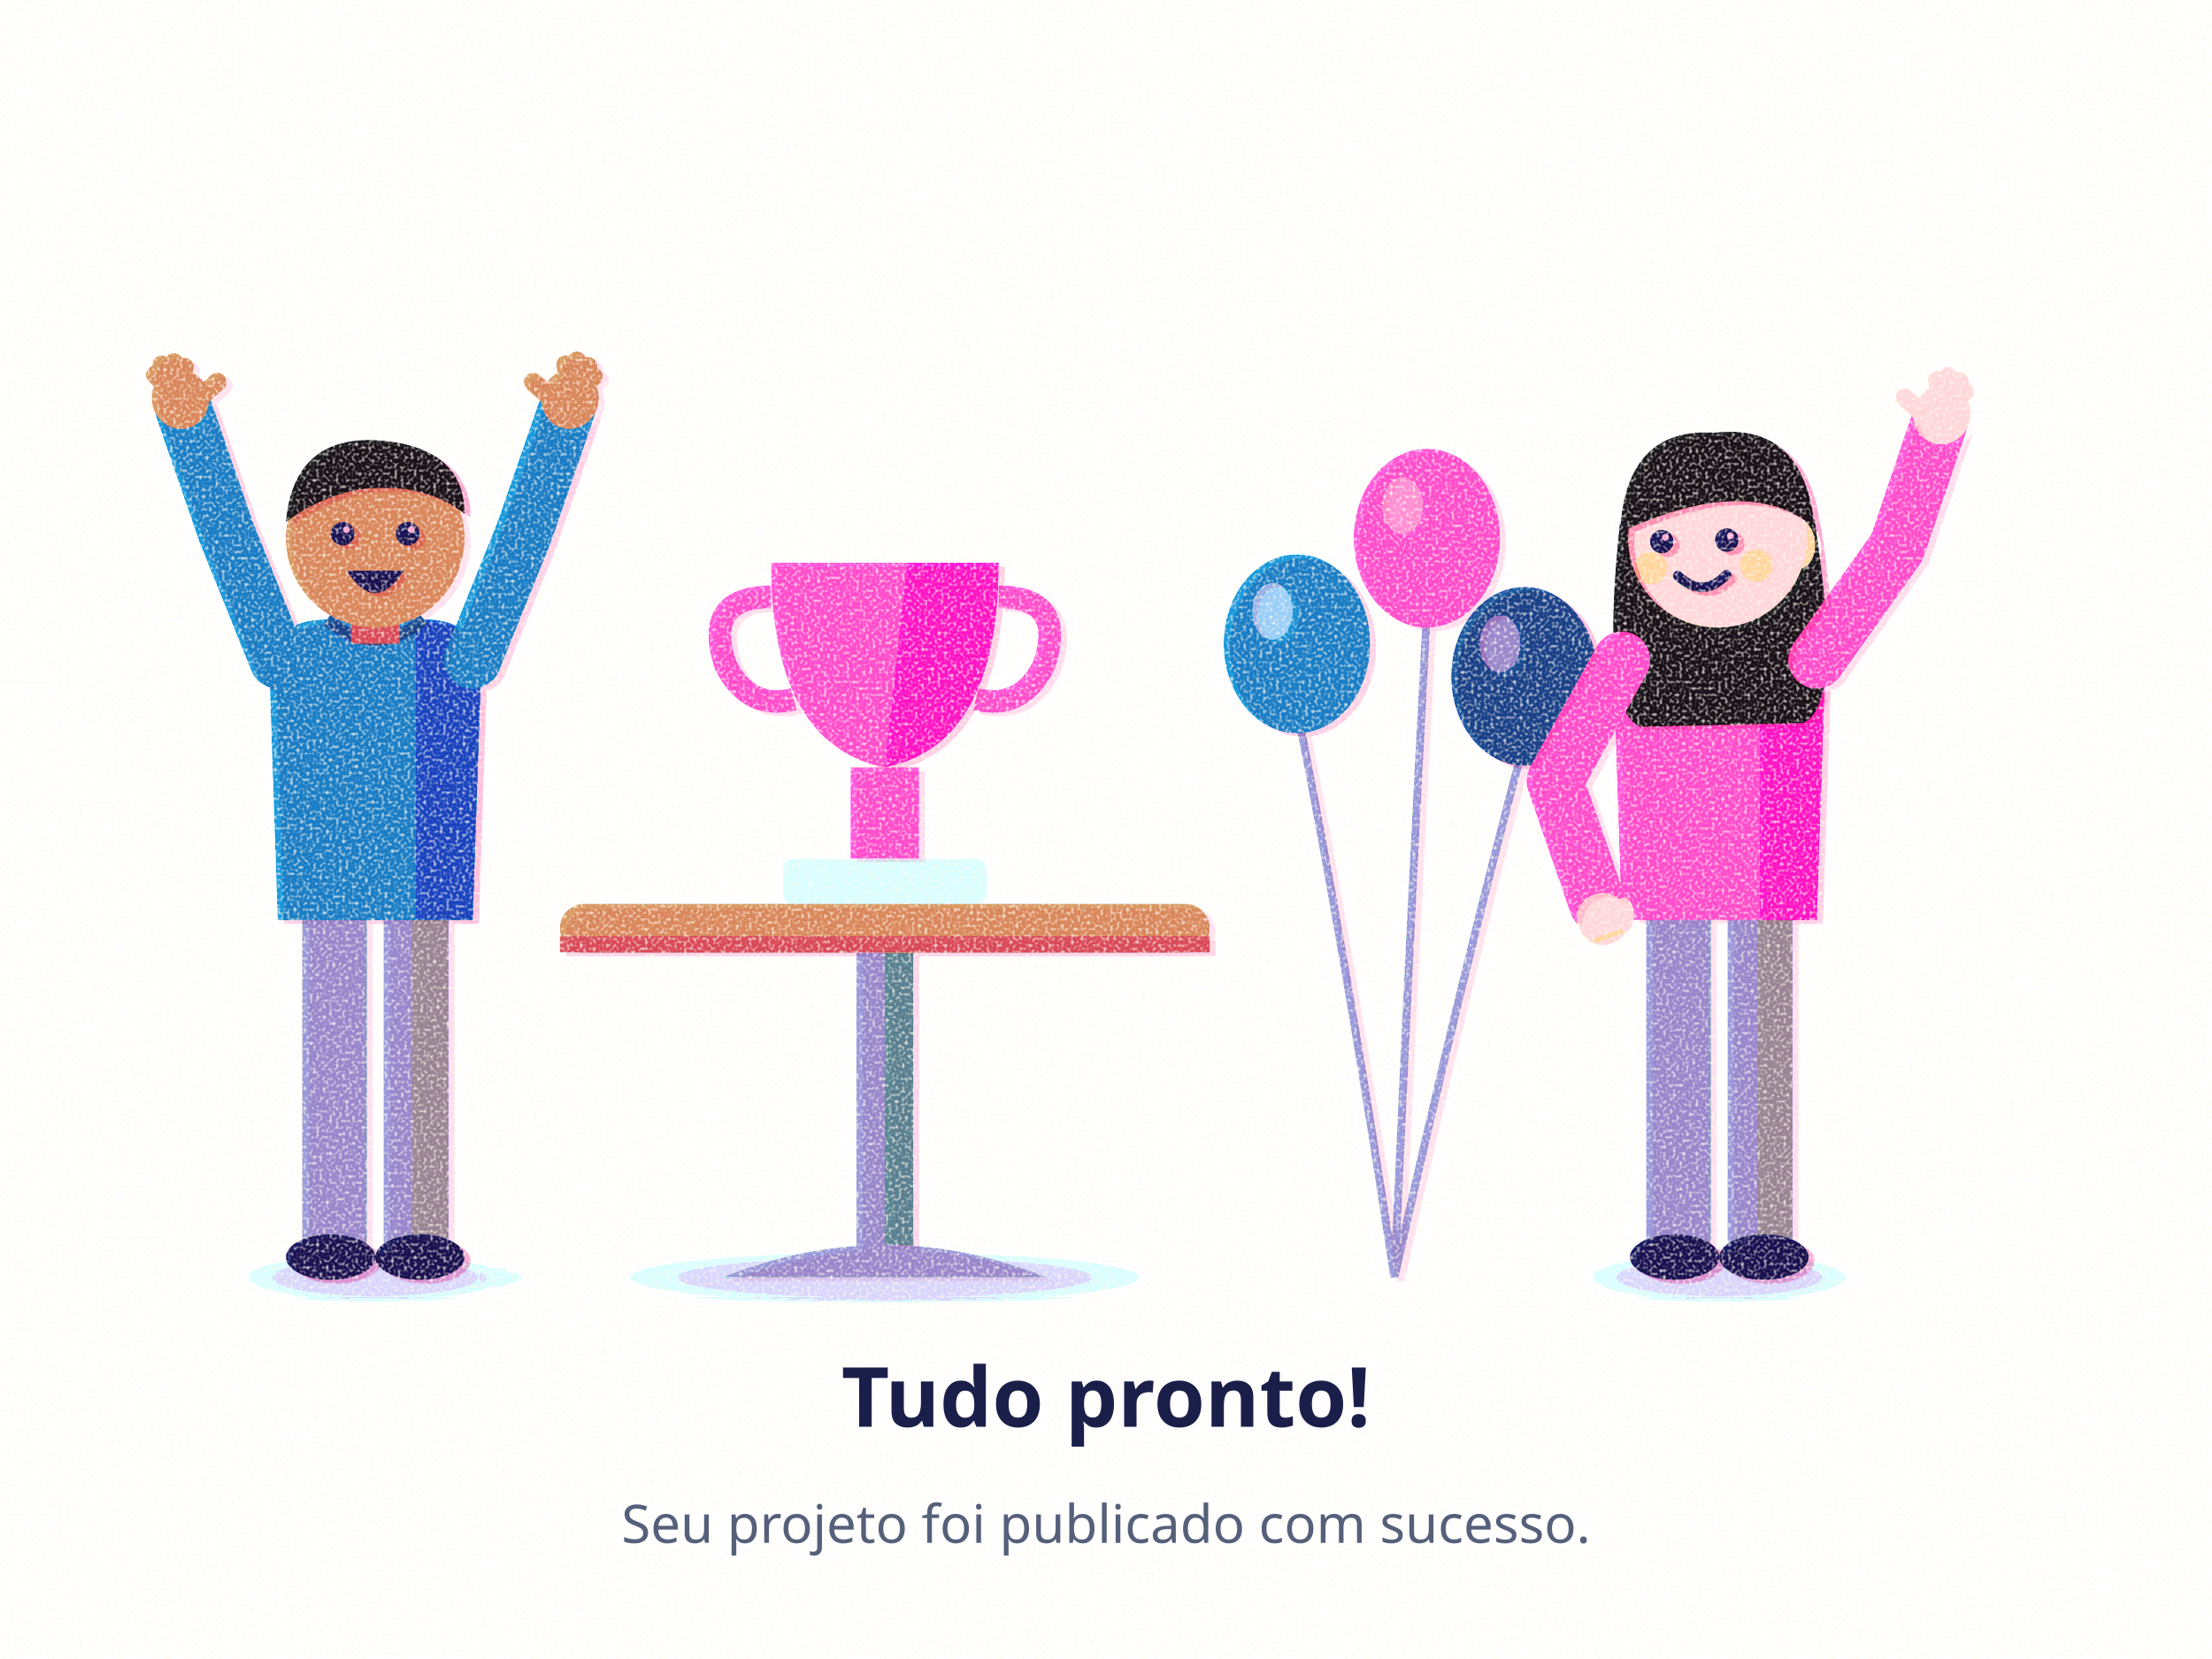
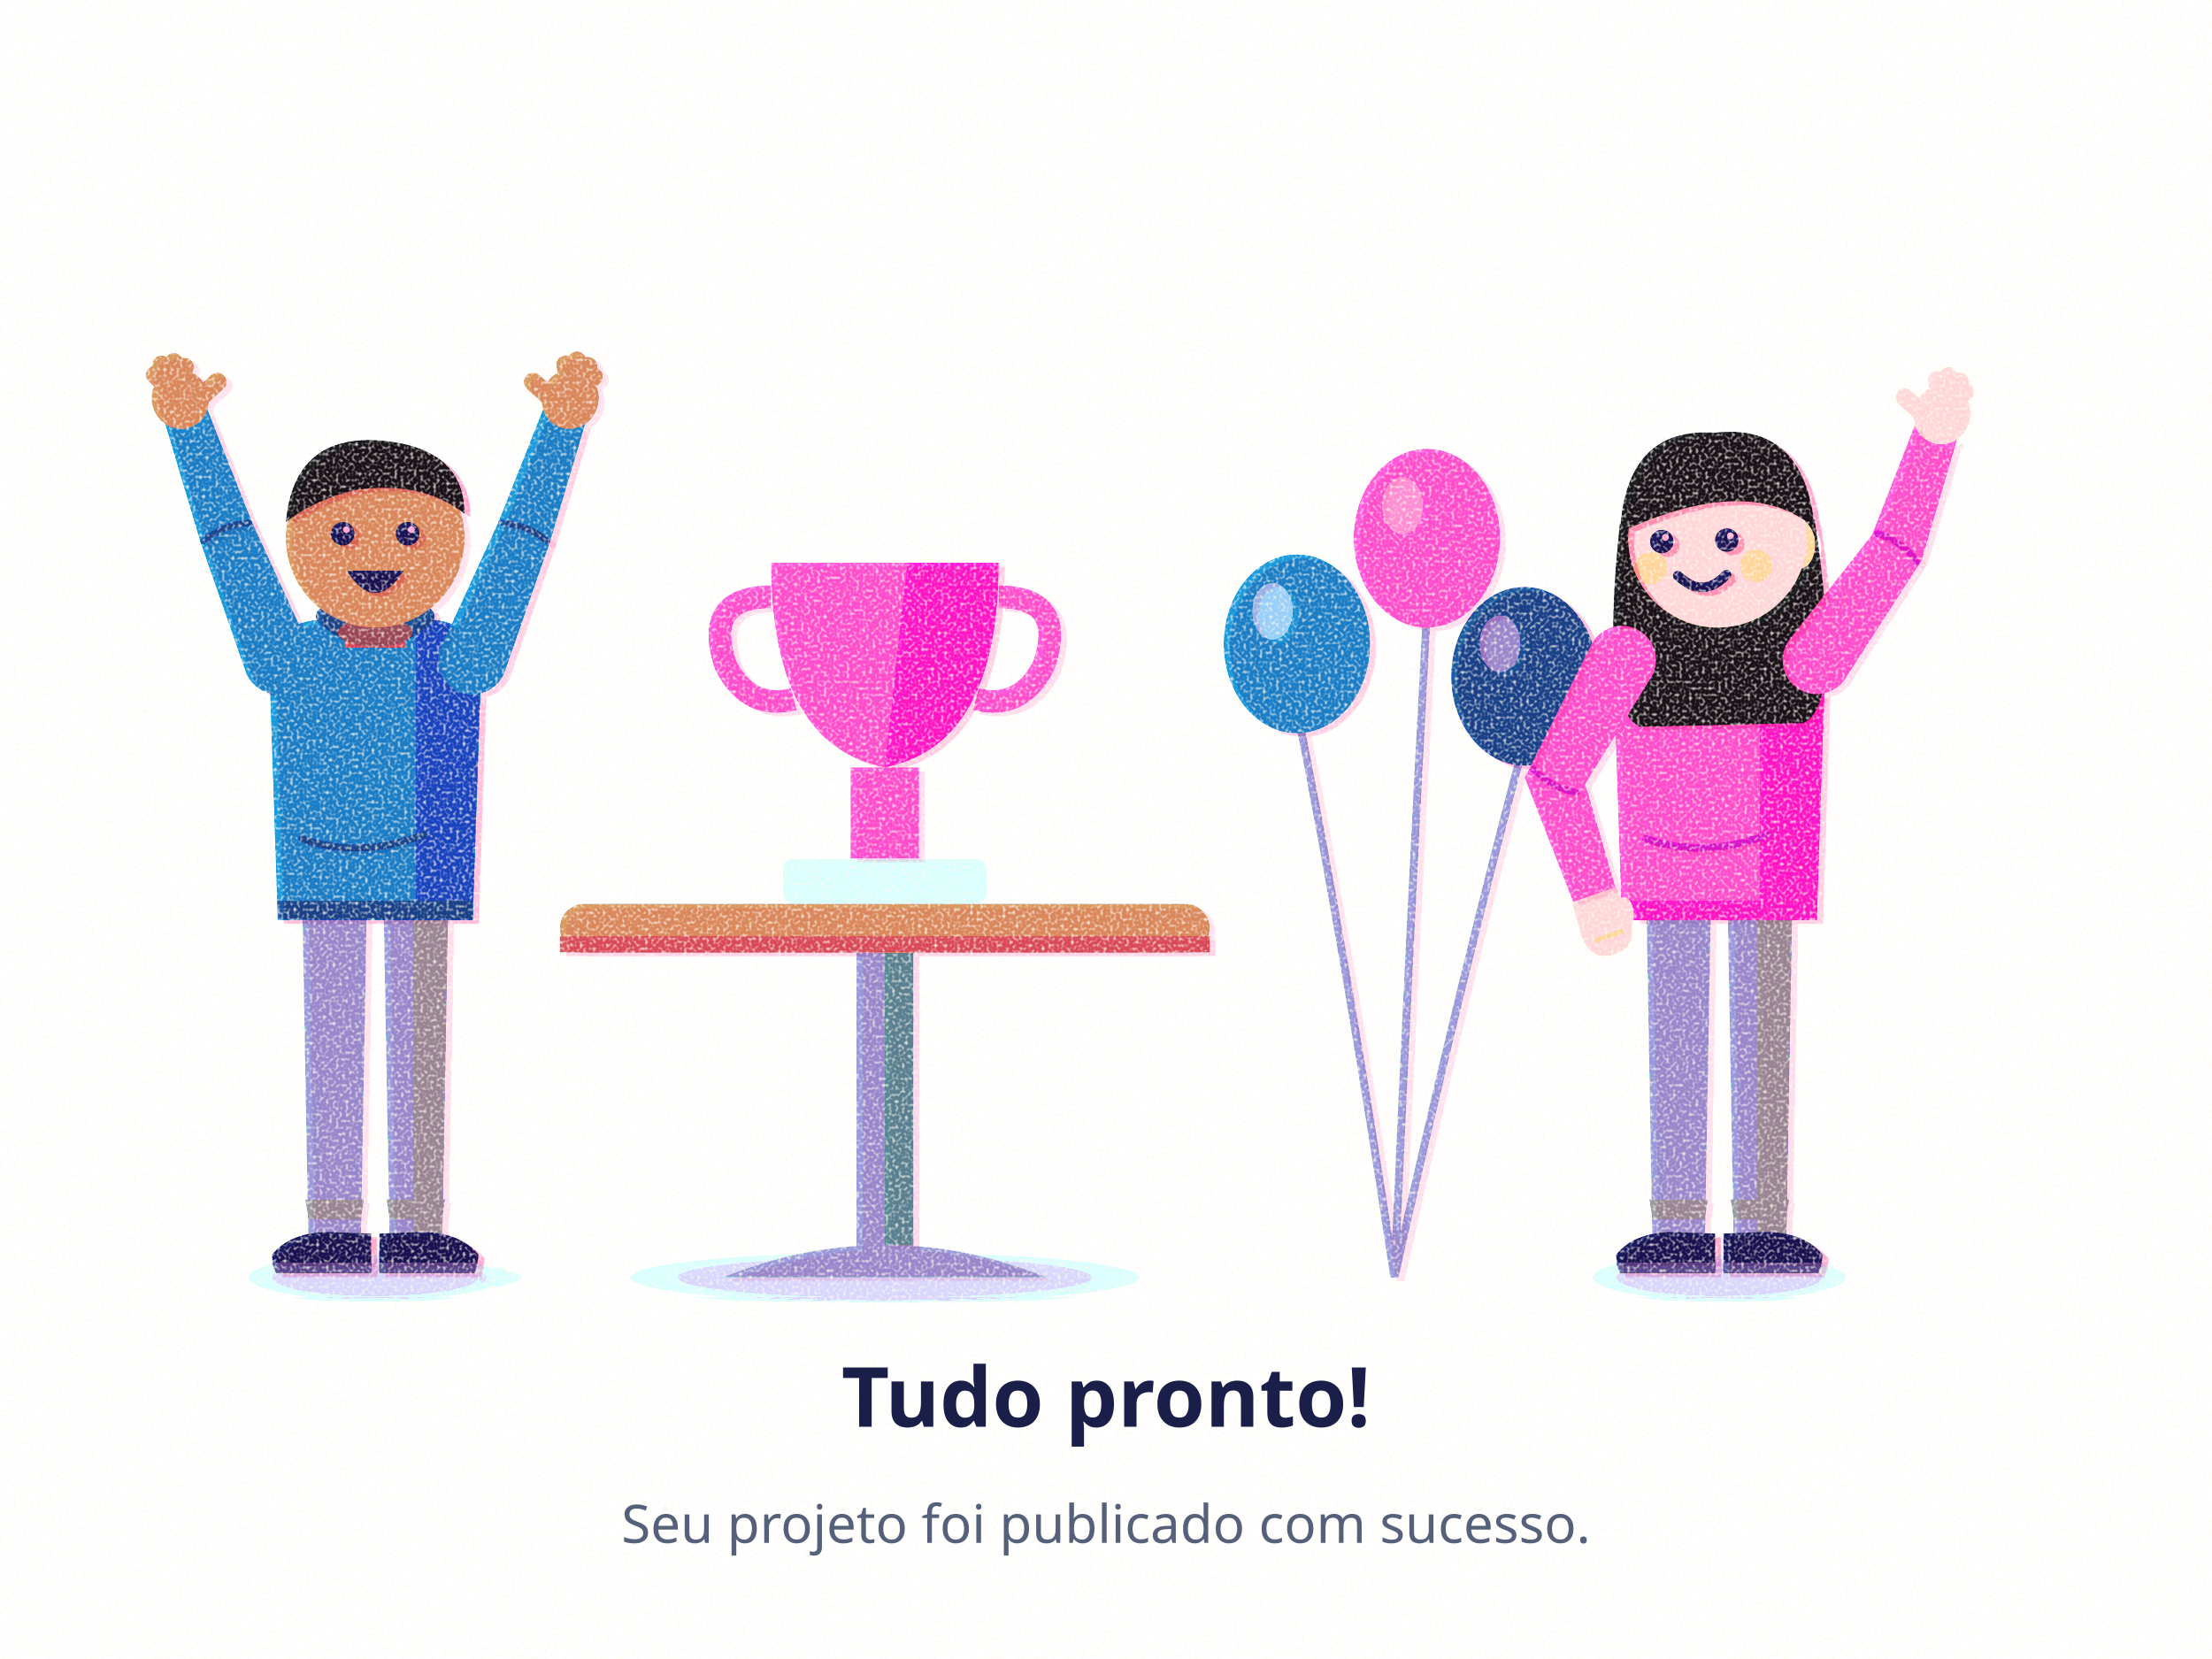
<svg xmlns="http://www.w3.org/2000/svg" width="800" height="600" viewBox="0 0 800 600">
  <defs>
    <filter id="kitScene" x="0" y="0" width="100%" height="100%" color-interpolation-filters="sRGB">
      <feComponentTransfer in="SourceGraphic" result="post">
        <feFuncR type="discrete" tableValues="0.1 0.35 0.6 0.85 1" />
        <feFuncG type="discrete" tableValues="0.1 0.35 0.6 0.85 1" />
        <feFuncB type="discrete" tableValues="0.12 0.38 0.62 0.86 1" />
      </feComponentTransfer>
      <feOffset in="post" dx="2.2" dy="1.4" result="off" />
      <feColorMatrix in="off" type="matrix" values="0 0 0 0 1  0 0 0 0 0.36  0 0 0 0 0.66  -0.2 -0.4 -0.08 0.62 0" result="tint" />
      <feBlend in="post" in2="tint" mode="multiply" result="reg" />
      <feTurbulence type="fractalNoise" baseFrequency="0.85" numOctaves="1" seed="7" result="nz" />
      <feColorMatrix in="nz" type="matrix" values="0 0 0 0 1  0 0 0 0 0.98  0 0 0 0 0.94  0 0 0 -2.4 1.25" result="spk" />
      <feComposite in="spk" in2="reg" operator="in" result="spk2" />
      <feMerge>
        <feMergeNode in="reg" />
        <feMergeNode in="spk2" />
      </feMerge>
    </filter>
  </defs>
  <g filter="url(#kitScene)">
    <defs>
      <linearGradient id="sky" x1="0" y1="0" x2="0" y2="1">
        <stop offset="0" stop-color="#DCEBF7" />
        <stop offset="0.55" stop-color="#e6f1f9" />
        <stop offset="0.85" stop-color="#EFF6FC" />
        <stop offset="1" stop-color="#EEF5FB" />
      </linearGradient>
      <linearGradient id="ground" x1="0" y1="0" x2="0" y2="1">
        <stop offset="0" stop-color="#9CC793" />
        <stop offset="1" stop-color="#7AB582" />
      </linearGradient>
      <radialGradient id="cshadow">
        <stop offset="0" stop-color="rgb(31,42,61)" stop-opacity="0.195" />
        <stop offset="0.55" stop-color="rgb(31,42,61)" stop-opacity="0.143" />
        <stop offset="1" stop-color="rgb(31,42,61)" stop-opacity="0" />
      </radialGradient>
      <filter id="hazeFar" color-interpolation-filters="sRGB">
        <feColorMatrix type="matrix" values="0.92 0 0 0 0.077 0 0.92 0 0 0.077 0 0 0.92 0 0.079 0 0 0 1 0" />
      </filter>
      <filter id="hazeMid" color-interpolation-filters="sRGB">
        <feColorMatrix type="matrix" values="0.96 0 0 0 0.038 0 0.96 0 0 0.039 0 0 0.96 0 0.039 0 0 0 1 0" />
      </filter>
    </defs>
    <rect width="800" height="330" fill="#F4F6FB" />
    <rect y="330" width="800" height="270" fill="#E3E8F2" />
    <rect y="322" width="800" height="10" fill="#C9D2E3" fill-opacity="0.35" stroke-opacity="0.35" />
    <rect x="0" y="343.9" width="800" height="1.5" fill="#C9D2E3" fill-opacity="0.15" stroke-opacity="0.15" />
    <rect x="0" y="368.0" width="800" height="1.5" fill="#C9D2E3" fill-opacity="0.15" stroke-opacity="0.15" />
    <rect x="0" y="397.6" width="800" height="1.5" fill="#C9D2E3" fill-opacity="0.15" stroke-opacity="0.15" />
    <rect x="0" y="431.6" width="800" height="1.5" fill="#C9D2E3" fill-opacity="0.15" stroke-opacity="0.15" />
    <rect x="0" y="469.1" width="800" height="1.5" fill="#C9D2E3" fill-opacity="0.15" stroke-opacity="0.15" />
    <rect x="0" y="509.7" width="800" height="1.5" fill="#C9D2E3" fill-opacity="0.15" stroke-opacity="0.15" />
    <rect x="0" y="553.2" width="800" height="1.5" fill="#C9D2E3" fill-opacity="0.15" stroke-opacity="0.15" />
    <g transform="translate(320.0 462.0) scale(2.938)">
      <ellipse cx="0" cy="0" rx="50.0" ry="4.9" fill="url(#cshadow)" />
    </g>
    <g style="isolation: isolate;">
      <g id="festa_mesa" transform="translate(320.0 462.0) scale(2.938)">
        <g id="b_festa_mesa">
          <rect x="-3.5" y="-40" width="7" height="37" rx="0" fill="#8592A6" />
          <rect x="0" y="-40" width="3.5" height="37" rx="0" fill="#647185" />
          <path d="M-20 0 Q0 -8 20 0 Z" fill="#8592A6" />
          <rect x="-40" y="-46" width="80" height="6" rx="3" fill="#B98A5E" />
          <rect x="-40" y="-42" width="80" height="2" rx="0" fill="#9B5E43" />
        </g>
      </g>
    </g>
    <g style="isolation: isolate;">
      <g id="festa_baloes" transform="translate(504.3 462.0) scale(2.938)">
        <g id="b_festa_baloes">
          <path d="M0 0 Q-6 -40 -12 -70 M0 0 Q2 -45 4 -82 M0 0 Q8 -36 16 -66" stroke="#8592A6" stroke-width="1" fill="none" />
          <ellipse cx="-12" cy="-78" rx="9" ry="11" fill="#0078BF" />
          <ellipse cx="-15" cy="-82" rx="2.5" ry="3.5" fill="#FFF8EC" fill-opacity="0.45" stroke-opacity="0.45" />
          <ellipse cx="4" cy="-91" rx="9" ry="11" fill="#FF48B0" />
          <ellipse cx="1" cy="-95" rx="2.5" ry="3.5" fill="#FFF8EC" fill-opacity="0.45" stroke-opacity="0.45" />
          <ellipse cx="16" cy="-74" rx="9" ry="11" fill="#1F3A93" />
          <ellipse cx="13" cy="-78" rx="2.5" ry="3.5" fill="#FFF8EC" fill-opacity="0.45" stroke-opacity="0.45" />
        </g>
      </g>
    </g>
    <g transform="translate(135.7 462.0) scale(2.938)">
      <ellipse cx="0" cy="0" rx="25.0" ry="4.5" fill="url(#cshadow)" />
    </g>
    <g style="isolation: isolate;">
      <g id="festa_pessoa1" transform="translate(135.7 462.0) scale(2.938)">
        <g id="b_festa_pessoa1">
          <g transform="scale(1 1)">
-             <rect x="-9" y="-47" width="8" height="45" rx="3" fill="#8A94A6" />
-             <rect x="1" y="-47" width="8" height="45" rx="3" fill="#8A94A6" />
-             <rect x="4.6" y="-47" width="4.4" height="45" rx="2" fill="#768092" />
-             <ellipse cx="-5.5" cy="-2.5" rx="5.5" ry="2.8" fill="#1A1F4A" />
-             <ellipse cx="5.5" cy="-2.5" rx="5.5" ry="2.8" fill="#1A1F4A" />
+             <path d="M-9 -47 L-1 -47 L-1.8 -2 L-8.2 -2 Z" fill="#8A94A6" />
+             <path d="M1 -47 L9 -47 L8.2 -2 L1.8 -2 Z" fill="#8A94A6" />
+             <path d="M4.6 -47 L9 -47 L8.2 -2 L4.68 -2 Z" fill="#768092" />
+             <path d="M-8.6 -9.6 L-1.4 -9.6 L-1.8 -7.2 L-8.2 -7.2 Z" fill="#687285" />
+             <path d="M1.4 -9.6 L8.6 -9.6 L8.2 -7.2 L1.8 -7.2 Z" fill="#687285" />
+             <path d="M-0.5 -5.4 L-0.5 -0.8 L-11 -0.8 Q-12.7 -0.8 -12.7 -2.8 Q-10.5 -5.6 -5.5 -5.6 Z" fill="#1A1F4A" />
+             <path d="M-0.5 -1.8 L-12.7 -1.8 L-12.2 -0.5 L-0.5 -0.5 Z" fill="#564F77" />
+             <path d="M0.5 -5.4 L0.5 -0.8 L11 -0.8 Q12.7 -0.8 12.7 -2.8 Q10.5 -5.6 5.5 -5.6 Z" fill="#1A1F4A" />
+             <path d="M0.5 -1.8 L12.7 -1.8 L12.2 -0.5 L0.5 -0.5 Z" fill="#564F77" />
            <path d="M-13 -74 Q-13 -81 -6 -81 L6 -81 Q13 -81 13 -74 L12 -44 L-12 -44 Z" fill="#0078BF" />
            <path d="M5 -81 L6 -81 Q13 -81 13 -74 L12 -44 L5 -44 Z" fill="#0065A6" />
            <path d="M-6 -81 Q0 -76 6 -81" stroke="#00548E" stroke-width="1.5" fill="none" />
+             <path d="M-12 -46.4 L12 -46.4 L12 -44 L-12 -44 Z" fill="#005B98" />
+             <path d="M-9 -54 Q-2 -51.5 6 -54.5" stroke="#005894" stroke-width="0.9" fill="none" stroke-linecap="round" />
+             <path d="M-6.2 -81.4 Q0 -75.8 6.2 -81.4" stroke="#005089" stroke-width="2.2" fill="none" stroke-linecap="round" />
          </g>
          <g transform="translate(0 0) scale(1) rotate(0 0 -82)">
-             <rect x="-3" y="-85" width="6" height="7" fill="#A86344" />
+             <path d="M-3 -85 L3 -85 L3.8 -77.5 L-3.8 -77.5 Z" fill="#A86344" />
+             <ellipse cx="0" cy="-79.4" rx="4.6" ry="1.8" fill="#914538" />
            <circle cx="0" cy="-91" r="11" fill="#B87A50" />
            <path d="M-11 -93 Q-10 -104 1 -103 Q11 -102 11 -94 Q6 -98 -2 -97 Q-7 -96 -11 -93 Z" fill="#1E1A1A" />
            <circle cx="-4" cy="-91.55" r="1.45" fill="#1A1F4A" />
            <circle cx="-3.55" cy="-92.05" r="0.42" fill="#FFFFFF" fill-opacity="0.85" stroke-opacity="0.85" />
            <circle cx="4" cy="-91.55" r="1.45" fill="#1A1F4A" />
            <circle cx="4.45" cy="-92.05" r="0.42" fill="#FFFFFF" fill-opacity="0.85" stroke-opacity="0.85" />
            <path d="M-3.5 -87 Q0 -81.5 3.5 -87 Z" fill="#1A1F4A" />
            <circle cx="-6.5" cy="-87.5" r="2" fill="#E9806E" fill-opacity="0.35" stroke-opacity="0.35" />
            <circle cx="6.5" cy="-87.5" r="2" fill="#E9806E" fill-opacity="0.35" stroke-opacity="0.35" />
          </g>
          <g transform="scale(1 1)">
-             <path d="M-12 -76 L-18.35 -91.77 L-23.58 -106.89" stroke="#0078BF" fill="none" stroke-linecap="round" stroke-linejoin="round" stroke-width="7" />
+             <path d="M-8.1 -77.57L-8.1 -77.57L-15.16 -92.96L-21.03 -107.77A2.7 2.7 0 0 0 -26.13 -106.01L-26.13 -106.01L-21.53 -90.58L-15.9 -74.43A4.2 4.2 0 0 0 -8.1 -77.57Z" fill="#0078BF" />
+             <path d="M-15.56 -92.89 Q-18.72 -92.7 -21.13 -90.65" stroke="#005894" stroke-width="0.8" fill="none" stroke-linecap="round" />
            <g transform="translate(-23.58 -106.89) rotate(-109.1)">
              <ellipse cx="1.3" cy="0" rx="3.7" ry="3.5" fill="#B87A50" />
              <path d="M3 -0.86 L5.14 -1.95" stroke="#B87A50" stroke-width="2.25" stroke-linecap="round" />
              <path d="M3 -0.3 L6.06 -0.78" stroke="#B87A50" stroke-width="2.25" stroke-linecap="round" />
              <path d="M3 0.3 L5.86 0.75" stroke="#B87A50" stroke-width="2.25" stroke-linecap="round" />
              <path d="M3 0.86 L4.87 1.82" stroke="#B87A50" stroke-width="2.25" stroke-linecap="round" />
              <path d="M0.6 2.2 L1.8 5" stroke="#B87A50" stroke-width="2.3" stroke-linecap="round" />
            </g>
-             <path d="M12 -76 L18.35 -91.77 L23.58 -106.89" stroke="#0078BF" fill="none" stroke-linecap="round" stroke-linejoin="round" stroke-width="7" />
+             <path d="M15.9 -74.43L15.9 -74.43L21.53 -90.58L26.13 -106.01A2.7 2.7 0 0 0 21.03 -107.77L21.03 -107.77L15.16 -92.96L8.1 -77.57A4.2 4.2 0 0 0 15.9 -74.43Z" fill="#0078BF" />
+             <path d="M21.13 -90.65 Q18.72 -92.7 15.56 -92.89" stroke="#005894" stroke-width="0.8" fill="none" stroke-linecap="round" />
            <g transform="translate(23.58 -106.89) rotate(-70.9)">
              <ellipse cx="1.3" cy="0" rx="3.7" ry="3.5" fill="#B87A50" />
              <path d="M3 -0.86 L5.14 -1.95" stroke="#B87A50" stroke-width="2.25" stroke-linecap="round" />
              <path d="M3 -0.3 L6.06 -0.78" stroke="#B87A50" stroke-width="2.25" stroke-linecap="round" />
              <path d="M3 0.3 L5.86 0.75" stroke="#B87A50" stroke-width="2.25" stroke-linecap="round" />
              <path d="M3 0.86 L4.87 1.82" stroke="#B87A50" stroke-width="2.25" stroke-linecap="round" />
              <path d="M0.6 -2.2 L1.8 -5" stroke="#B87A50" stroke-width="2.3" stroke-linecap="round" />
            </g>
          </g>
        </g>
      </g>
    </g>
    <g transform="translate(621.8 462.0) scale(2.938)">
      <ellipse cx="0" cy="0" rx="25.0" ry="4.5" fill="url(#cshadow)" />
    </g>
    <g style="isolation: isolate;">
      <g id="festa_pessoa2" transform="translate(621.8 462.0) scale(2.938)">
        <g id="b_festa_pessoa2">
          <g transform="scale(1 1)">
-             <rect x="-9" y="-47" width="8" height="45" rx="3" fill="#8A94A6" />
-             <rect x="1" y="-47" width="8" height="45" rx="3" fill="#8A94A6" />
-             <rect x="4.6" y="-47" width="4.4" height="45" rx="2" fill="#768092" />
-             <ellipse cx="-5.5" cy="-2.5" rx="5.5" ry="2.8" fill="#1A1F4A" />
-             <ellipse cx="5.5" cy="-2.5" rx="5.5" ry="2.8" fill="#1A1F4A" />
+             <path d="M-9 -47 L-1 -47 L-1.8 -2 L-8.2 -2 Z" fill="#8A94A6" />
+             <path d="M1 -47 L9 -47 L8.2 -2 L1.8 -2 Z" fill="#8A94A6" />
+             <path d="M4.6 -47 L9 -47 L8.2 -2 L4.68 -2 Z" fill="#768092" />
+             <path d="M-8.6 -9.6 L-1.4 -9.6 L-1.8 -7.2 L-8.2 -7.2 Z" fill="#687285" />
+             <path d="M1.4 -9.6 L8.6 -9.6 L8.2 -7.2 L1.8 -7.2 Z" fill="#687285" />
+             <path d="M-0.5 -5.4 L-0.5 -0.8 L-11 -0.8 Q-12.7 -0.8 -12.7 -2.8 Q-10.5 -5.6 -5.5 -5.6 Z" fill="#1A1F4A" />
+             <path d="M-0.5 -1.8 L-12.7 -1.8 L-12.2 -0.5 L-0.5 -0.5 Z" fill="#564F77" />
+             <path d="M0.5 -5.4 L0.5 -0.8 L11 -0.8 Q12.7 -0.8 12.7 -2.8 Q10.5 -5.6 5.5 -5.6 Z" fill="#1A1F4A" />
+             <path d="M0.5 -1.8 L12.7 -1.8 L12.2 -0.5 L0.5 -0.5 Z" fill="#564F77" />
            <path d="M-13 -74 Q-13 -81 -6 -81 L6 -81 Q13 -81 13 -74 L12 -44 L-12 -44 Z" fill="#FF48B0" />
            <path d="M5 -81 L6 -81 Q13 -81 13 -74 L12 -44 L5 -44 Z" fill="#E121A9" />
            <path d="M-6 -81 Q0 -76 6 -81" stroke="#BF009E" stroke-width="1.5" fill="none" />
+             <path d="M-12 -46.4 L12 -46.4 L12 -44 L-12 -44 Z" fill="#CF00A4" />
+             <path d="M-9 -54 Q-2 -51.5 6 -54.5" stroke="#C900A2" stroke-width="0.9" fill="none" stroke-linecap="round" />
+             <path d="M-6.2 -81.4 Q0 -75.8 6.2 -81.4" stroke="#B6009B" stroke-width="2.2" fill="none" stroke-linecap="round" />
          </g>
          <g transform="translate(0 0) scale(1) rotate(-1.34 0 -82)">
-             <rect x="-3" y="-85" width="6" height="7" fill="#DAAA8D" />
+             <path d="M-3 -85 L3 -85 L3.8 -77.5 L-3.8 -77.5 Z" fill="#DAAA8D" />
+             <ellipse cx="0" cy="-79.4" rx="4.6" ry="1.8" fill="#B98270" />
            <path d="M-12 -93 Q-15 -70 -10 -68 L10 -68 Q15 -70 12 -93 Z" fill="#1E1A1A" />
            <ellipse cx="10" cy="-90" rx="2" ry="3" fill="#E2B495" />
            <circle cx="0" cy="-91" r="11" fill="#F2C9A5" />
            <path d="M-12 -92 Q-11 -105 0 -104 Q11 -105 12 -92 Q4 -99 -12 -92 Z" fill="#1E1A1A" />
            <circle cx="-6.87" cy="-90.75" r="1.45" fill="#1A1F4A" />
            <circle cx="-6.42" cy="-91.25" r="0.42" fill="#FFFFFF" fill-opacity="0.85" stroke-opacity="0.85" />
            <circle cx="1.13" cy="-90.75" r="1.45" fill="#1A1F4A" />
            <circle cx="1.58" cy="-91.25" r="0.42" fill="#FFFFFF" fill-opacity="0.85" stroke-opacity="0.85" />
            <path d="M-5 -86.5 Q-2 -83.5 1 -86.5" stroke="#1A1F4A" stroke-width="1.2" fill="none" stroke-linecap="round" />
            <circle cx="-8.3" cy="-87.5" r="2" fill="#E9806E" fill-opacity="0.35" stroke-opacity="0.35" />
            <circle cx="4.7" cy="-87.5" r="2" fill="#E9806E" fill-opacity="0.35" stroke-opacity="0.35" />
          </g>
          <g transform="scale(1 1)">
-             <path d="M-12 -76 L-20.23 -61.12 L-15 -46" stroke="#FF48B0" fill="none" stroke-linecap="round" stroke-linejoin="round" stroke-width="7" />
+             <path d="M-15.68 -78.03L-15.68 -78.03L-23.95 -61.5L-17.55 -45.12A2.7 2.7 0 0 0 -12.45 -46.88L-12.45 -46.88L-16.5 -60.75L-8.32 -73.97A4.2 4.2 0 0 0 -15.68 -78.03Z" fill="#FF48B0" />
+             <path d="M-22.85 -62.57 Q-20.71 -60.25 -17.6 -59.67" stroke="#C900A2" stroke-width="0.8" fill="none" stroke-linecap="round" />
            <g transform="translate(-15 -46) rotate(70.94)">
              <ellipse cx="1.2" cy="-0.9" rx="1.9" ry="1.3" fill="#DAAA8D" transform="rotate(30 1.2 -0.9)" />
-               <rect x="-1.2" y="-3.1" width="6.4" height="6.2" rx="3" fill="#F2C9A5" />
+               <path d="M-1.2 -2.9 L3 -3.2 Q6.6 -3.1 6.6 0 Q6.6 3.1 3 3.2 L-1.2 2.9 Z" fill="#F2C9A5" />
              <ellipse cx="2.4" cy="-2.6" rx="2.2" ry="1.25" fill="#F2C9A5" transform="rotate(20 2.4 -2.6)" />
              <path d="M4.2 -1.6 L4.2 1.6" stroke="#DAAA8D" stroke-width="0.6" stroke-linecap="round" />
            </g>
-             <path d="M12 -76 L21.86 -89.85 L27 -105" stroke="#FF48B0" fill="none" stroke-linecap="round" stroke-linejoin="round" stroke-width="7" />
+             <path d="M15.42 -73.56L15.42 -73.56L24.92 -88.27L29.56 -104.13A2.7 2.7 0 0 0 24.44 -105.87L24.44 -105.87L18.81 -91.43L8.58 -78.44A4.2 4.2 0 0 0 15.42 -73.56Z" fill="#FF48B0" />
+             <path d="M24.3 -88.11 Q22.44 -90.66 19.42 -91.59" stroke="#C900A2" stroke-width="0.8" fill="none" stroke-linecap="round" />
            <g transform="translate(27 -105) rotate(-71.27)">
              <ellipse cx="1.3" cy="0" rx="3.7" ry="3.5" fill="#F2C9A5" />
              <path d="M3 -0.86 L5.14 -1.95" stroke="#F2C9A5" stroke-width="2.25" stroke-linecap="round" />
              <path d="M3 -0.3 L6.06 -0.78" stroke="#F2C9A5" stroke-width="2.25" stroke-linecap="round" />
              <path d="M3 0.3 L5.86 0.75" stroke="#F2C9A5" stroke-width="2.25" stroke-linecap="round" />
              <path d="M3 0.86 L4.87 1.82" stroke="#F2C9A5" stroke-width="2.25" stroke-linecap="round" />
              <path d="M0.6 -2.2 L1.8 -5" stroke="#F2C9A5" stroke-width="2.3" stroke-linecap="round" />
            </g>
          </g>
        </g>
      </g>
    </g>
    <g style="isolation: isolate;">
      <g id="festa_trofeu" transform="translate(320.0 326.9) scale(4.113)">
        <g id="b_festa_trofeu">
          <rect x="-9" y="-4" width="18" height="4" rx="1" fill="#C9D2E3" />
          <rect x="-3" y="-12" width="6" height="8" rx="0" fill="#FF48B0" />
          <path d="M-10 -30 L10 -30 Q10 -14 0 -12 Q-10 -14 -10 -30 Z" fill="#FF48B0" />
          <path d="M2 -30 L10 -30 Q10 -14 0 -12 Z" fill="#DC19A7" />
          <path d="M-10 -27 Q-16 -27 -14 -21 Q-12 -17 -8 -18 M10 -27 Q16 -27 14 -21 Q12 -17 8 -18" stroke="#FF48B0" stroke-width="2" fill="none" />
        </g>
      </g>
    </g>
  </g>
  <text x="400.0" y="516.0" font-family="Poppins" font-size="30.0" font-weight="700" fill="#1A1F4A" text-anchor="middle">
    <tspan x="400.0">Tudo pronto!</tspan>
  </text>
  <text x="400.0" y="558.0" font-family="Poppins" font-size="19.2" font-weight="400" fill="#55607A" text-anchor="middle">
    <tspan x="400.0">Seu projeto foi publicado com sucesso.</tspan>
  </text>
</svg>
